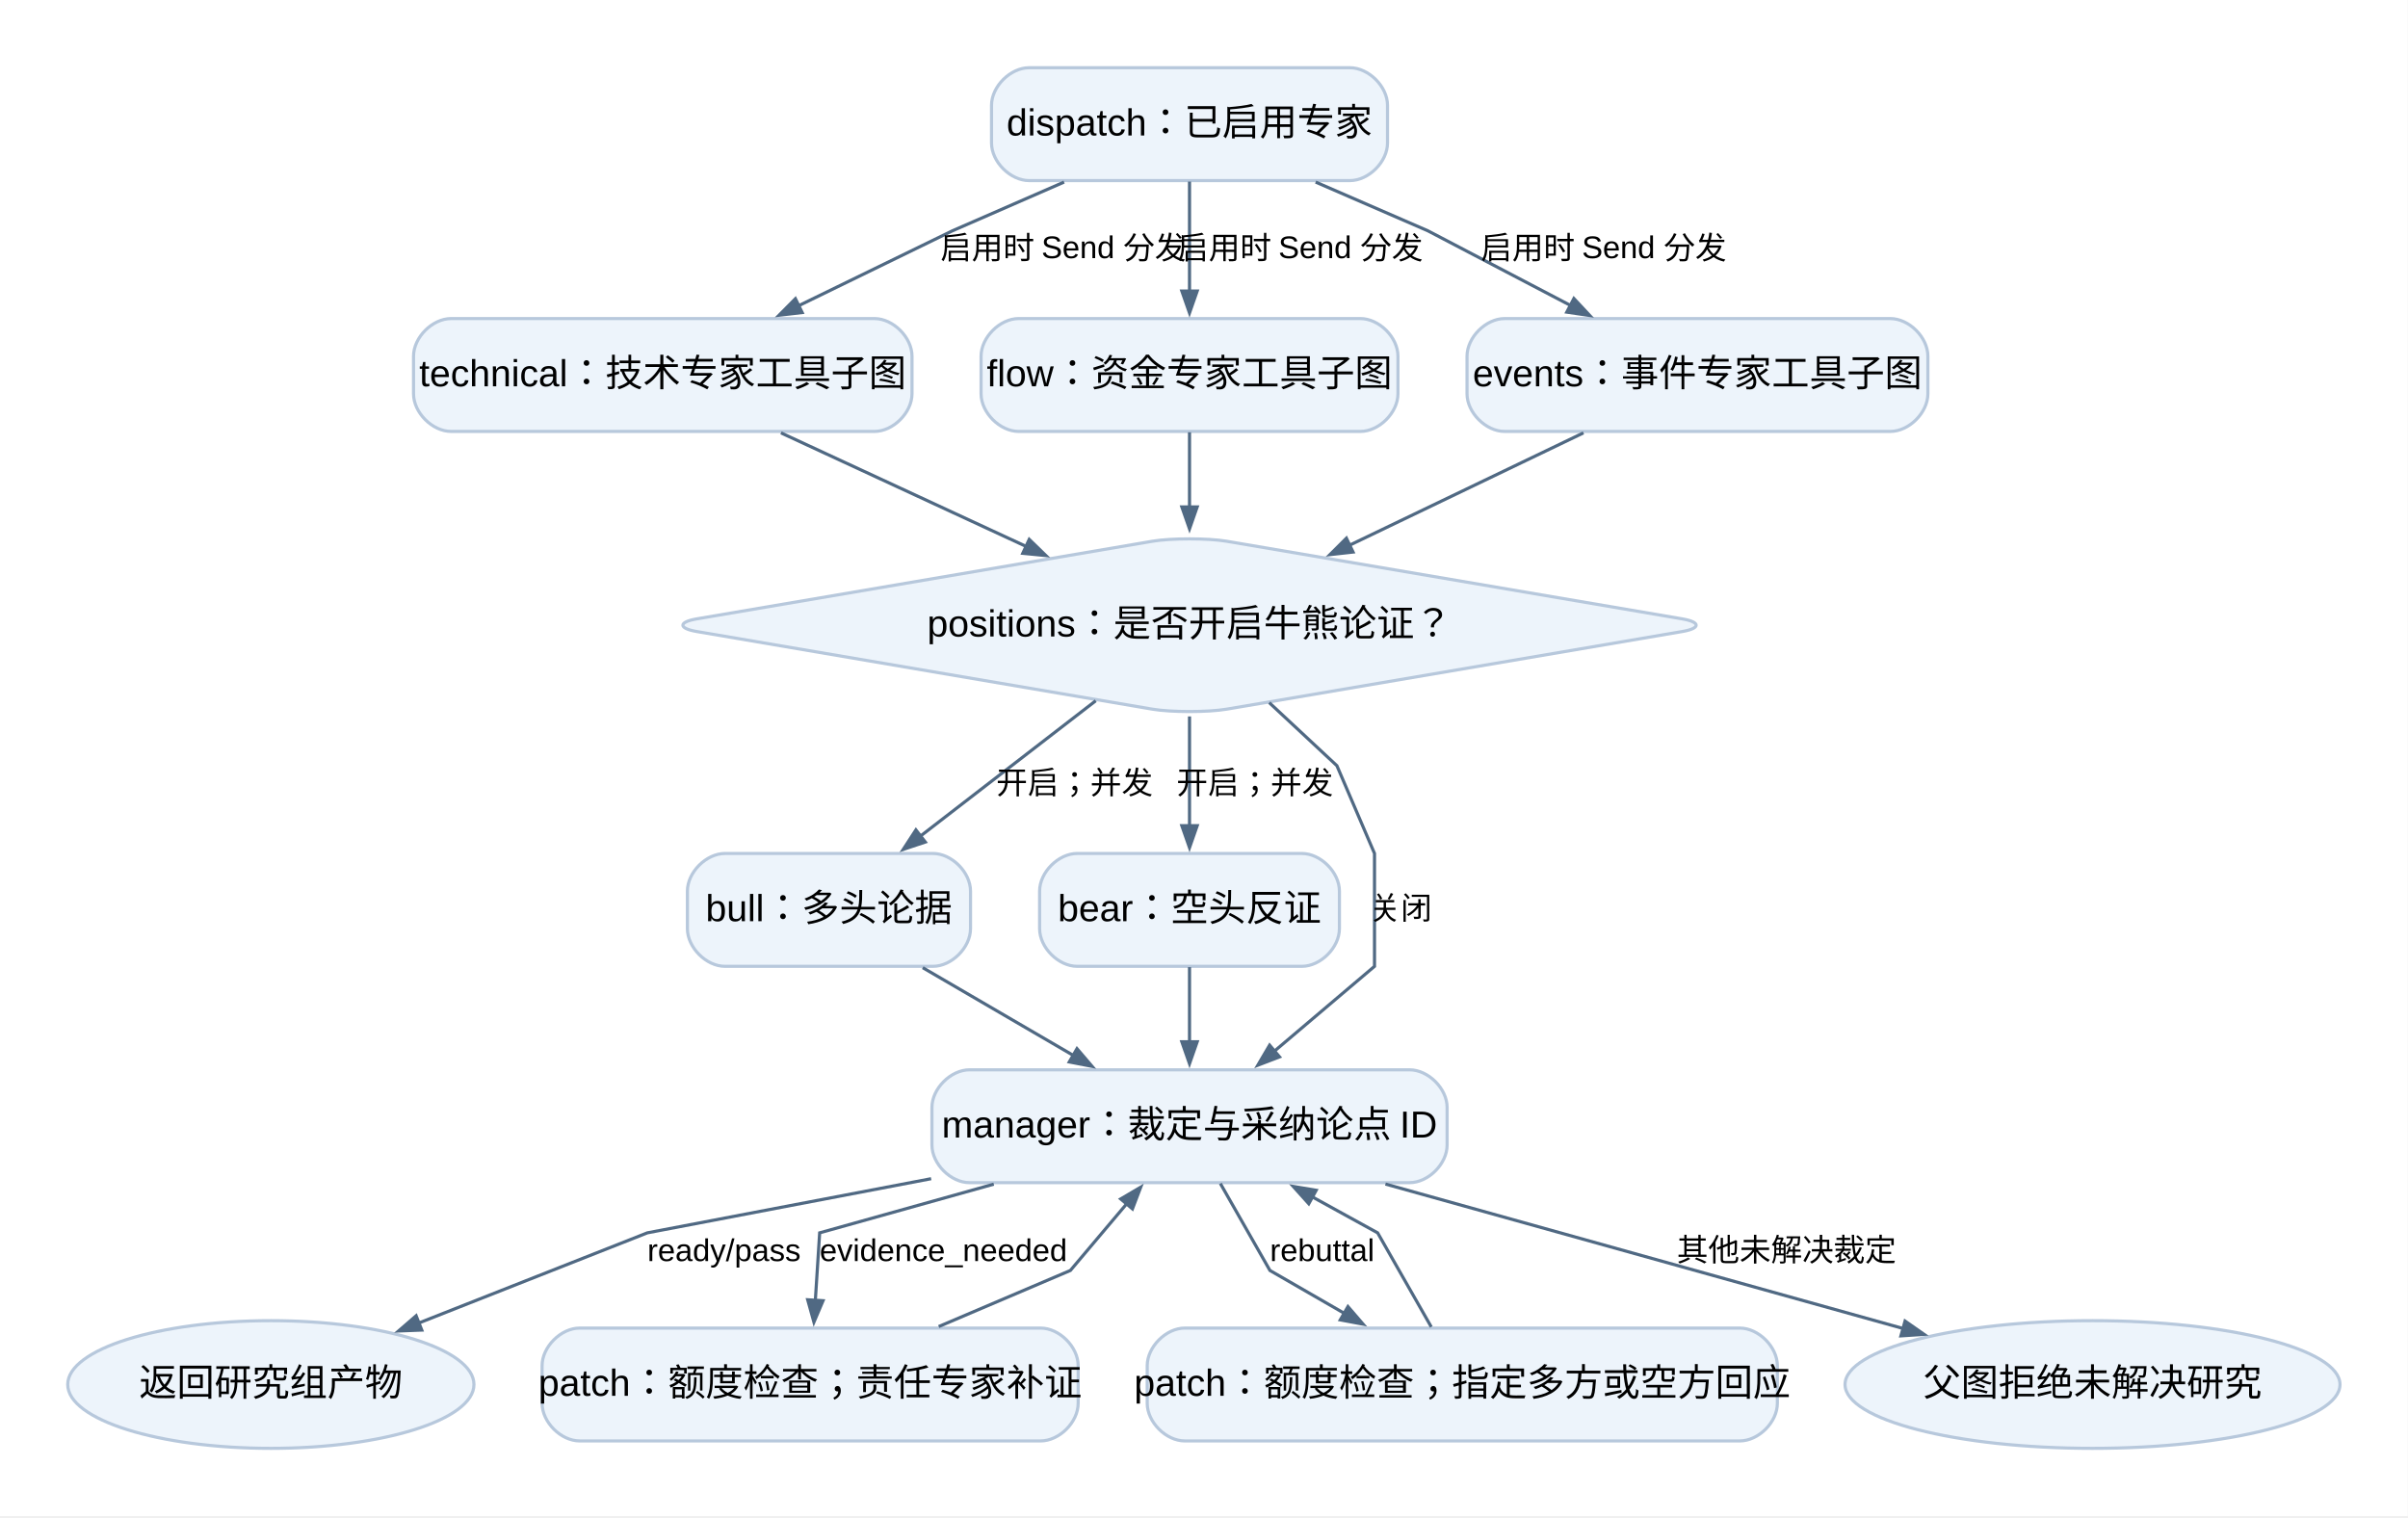
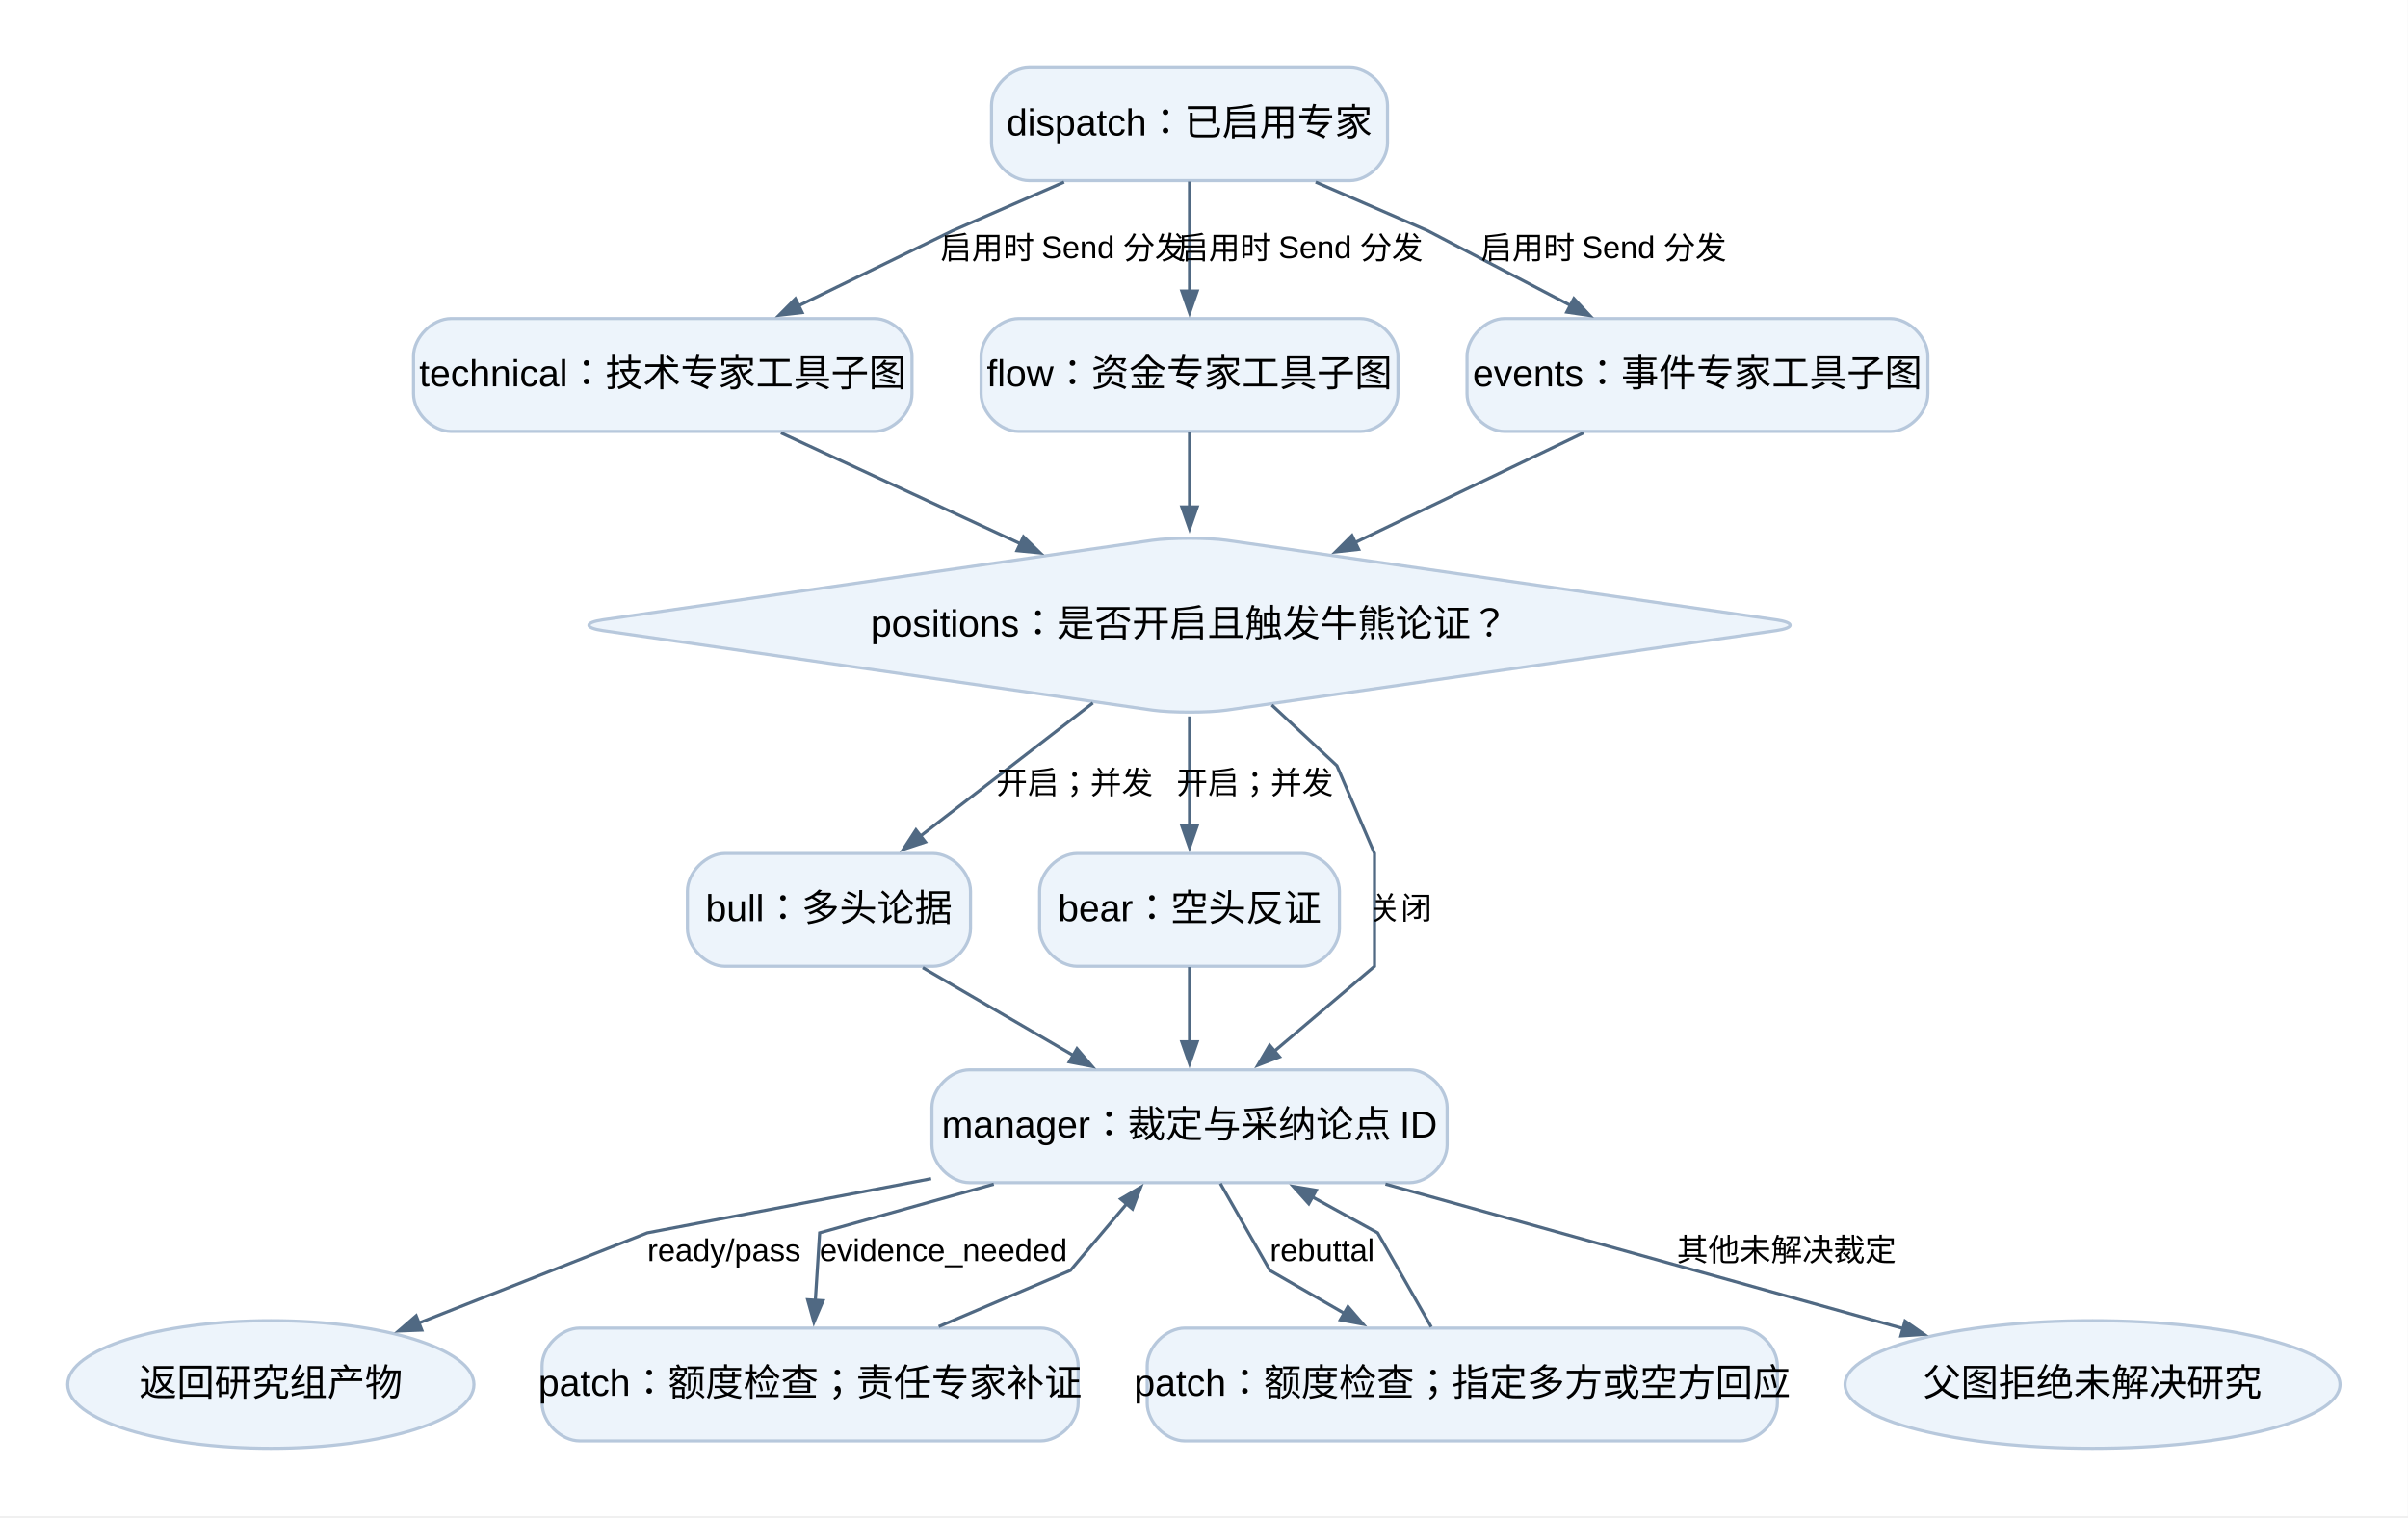
<svg xmlns="http://www.w3.org/2000/svg" width="768pt" height="484pt" viewBox="0.00 0.00 768.00 484.00">
  <g id="graph0" class="graph" transform="scale(1 1) rotate(0) translate(21.6 461.93)">
    <polygon fill="white" stroke="none" points="-21.6,21.6 -21.6,-461.93 746.31,-461.93 746.31,21.6 -21.6,21.6" />
    <g id="node1" class="node">
      <path fill="#edf4fb" stroke="#b7c8dc" d="M408.93,-440.33C408.93,-440.33 306.63,-440.33 306.63,-440.33 300.63,-440.33 294.63,-434.33 294.63,-428.33 294.63,-428.33 294.63,-416.33 294.63,-416.33 294.63,-410.33 300.63,-404.33 306.63,-404.33 306.63,-404.33 408.93,-404.33 408.93,-404.33 414.93,-404.33 420.93,-410.33 420.93,-416.33 420.93,-416.33 420.93,-428.33 420.93,-428.33 420.93,-434.33 414.93,-440.33 408.93,-440.33" />
      <text xml:space="preserve" text-anchor="middle" x="357.78" y="-418.73" font-family="Arial" font-size="12.00">dispatch：已启用专家</text>
    </g>
    <g id="node2" class="node">
      <path fill="#edf4fb" stroke="#b7c8dc" d="M257.27,-360.33C257.27,-360.33 122.29,-360.33 122.29,-360.33 116.29,-360.33 110.29,-354.33 110.29,-348.33 110.29,-348.33 110.29,-336.33 110.29,-336.33 110.29,-330.33 116.29,-324.33 122.29,-324.33 122.29,-324.33 257.27,-324.33 257.27,-324.33 263.27,-324.33 269.27,-330.33 269.27,-336.33 269.27,-336.33 269.27,-348.33 269.27,-348.33 269.27,-354.33 263.27,-360.33 257.27,-360.33" />
      <text xml:space="preserve" text-anchor="middle" x="189.78" y="-338.73" font-family="Arial" font-size="12.00">technical：技术专家工具子图</text>
    </g>
    <g id="edge1" class="edge">
      <path fill="none" stroke="#506983" d="M317.77,-403.86C299.64,-395.95 282.19,-388.33 282.19,-388.33 282.19,-388.33 257,-376.06 232.92,-364.33" />
      <polygon fill="#506983" stroke="#506983" points="234.24,-362.25 226.87,-361.39 232.09,-366.66 234.24,-362.25" />
      <text xml:space="preserve" text-anchor="middle" x="317.49" y="-379.33" font-family="Arial" font-size="10.00">启用时 Send 分发</text>
    </g>
    <g id="node3" class="node">
      <path fill="#edf4fb" stroke="#b7c8dc" d="M412.26,-360.33C412.26,-360.33 303.3,-360.33 303.3,-360.33 297.3,-360.33 291.3,-354.33 291.3,-348.33 291.3,-348.33 291.3,-336.33 291.3,-336.33 291.3,-330.33 297.3,-324.33 303.3,-324.33 303.3,-324.33 412.26,-324.33 412.26,-324.33 418.26,-324.33 424.26,-330.33 424.26,-336.33 424.26,-336.33 424.26,-348.33 424.26,-348.33 424.26,-354.33 418.26,-360.33 412.26,-360.33" />
      <text xml:space="preserve" text-anchor="middle" x="357.78" y="-338.73" font-family="Arial" font-size="12.00">flow：资金专家工具子图</text>
    </g>
    <g id="edge2" class="edge">
      <path fill="none" stroke="#506983" d="M357.78,-404.02C357.78,-393.72 357.78,-380.46 357.78,-368.96" />
      <polygon fill="#506983" stroke="#506983" points="360.23,-369.11 357.78,-362.11 355.33,-369.11 360.23,-369.11" />
      <text xml:space="preserve" text-anchor="middle" x="393.07" y="-379.33" font-family="Arial" font-size="10.00">启用时 Send 分发</text>
    </g>
    <g id="node4" class="node">
      <path fill="#edf4fb" stroke="#b7c8dc" d="M581.27,-360.33C581.27,-360.33 458.29,-360.33 458.29,-360.33 452.29,-360.33 446.29,-354.33 446.29,-348.33 446.29,-348.33 446.29,-336.33 446.29,-336.33 446.29,-330.33 452.29,-324.33 458.29,-324.33 458.29,-324.33 581.27,-324.33 581.27,-324.33 587.27,-324.33 593.27,-330.33 593.27,-336.33 593.27,-336.33 593.27,-348.33 593.27,-348.33 593.27,-354.33 587.27,-360.33 581.27,-360.33" />
      <text xml:space="preserve" text-anchor="middle" x="519.78" y="-338.73" font-family="Arial" font-size="12.00">events：事件专家工具子图</text>
    </g>
    <g id="edge3" class="edge">
      <path fill="none" stroke="#506983" d="M398.01,-403.86C416.24,-395.95 433.78,-388.33 433.78,-388.33 433.78,-388.33 456.98,-376.19 479.28,-364.52" />
      <polygon fill="#506983" stroke="#506983" points="480.37,-366.72 485.44,-361.3 478.1,-362.38 480.37,-366.72" />
      <text xml:space="preserve" text-anchor="middle" x="489.86" y="-379.33" font-family="Arial" font-size="10.00">启用时 Send 分发</text>
    </g>
    <g id="node5" class="node">
-       <path fill="#edf4fb" stroke="#b7c8dc" d="M345.95,-289.31C345.95,-289.31 200.63,-264.55 200.63,-264.55 194.71,-263.54 194.71,-261.52 200.63,-260.51 200.63,-260.51 345.95,-235.75 345.95,-235.75 351.87,-234.74 363.7,-234.74 369.61,-235.75 369.61,-235.75 514.93,-260.51 514.93,-260.51 520.85,-261.52 520.85,-263.54 514.93,-264.55 514.93,-264.55 369.61,-289.31 369.61,-289.31 363.7,-290.32 351.87,-290.32 345.95,-289.31" />
-       <text xml:space="preserve" text-anchor="middle" x="357.78" y="-258.93" font-family="Arial" font-size="12.00">positions：是否开启牛熊论证？</text>
+       <path fill="#edf4fb" stroke="#b7c8dc" d="M345.9,-289.61C345.9,-289.61 170.67,-264.25 170.67,-264.25 164.73,-263.39 164.73,-261.67 170.67,-260.81 170.67,-260.81 345.9,-235.45 345.9,-235.45 351.84,-234.59 363.72,-234.59 369.66,-235.45 369.66,-235.45 544.89,-260.81 544.89,-260.81 550.83,-261.67 550.83,-263.39 544.89,-264.25 544.89,-264.25 369.66,-289.61 369.66,-289.61 363.72,-290.47 351.84,-290.47 345.9,-289.61" />
+       <text xml:space="preserve" text-anchor="middle" x="357.78" y="-258.93" font-family="Arial" font-size="12.00">positions：是否开启且触发牛熊论证？</text>
    </g>
    <g id="edge4" class="edge">
-       <path fill="none" stroke="#506983" d="M227.48,-323.87C250.54,-313.19 280.37,-299.38 305.66,-287.66" />
-       <polygon fill="#506983" stroke="#506983" points="306.66,-289.9 311.98,-284.74 304.6,-285.46 306.66,-289.9" />
+       <path fill="none" stroke="#506983" d="M227.48,-323.87C250.01,-313.44 279.01,-300.01 303.93,-288.47" />
+       <polygon fill="#506983" stroke="#506983" points="304.82,-290.76 310.14,-285.59 302.76,-286.31 304.82,-290.76" />
    </g>
    <g id="edge5" class="edge">
      <path fill="none" stroke="#506983" d="M357.78,-324.06C357.78,-316.95 357.78,-308.41 357.78,-300.02" />
      <polygon fill="#506983" stroke="#506983" points="360.23,-300.26 357.78,-293.26 355.33,-300.26 360.23,-300.26" />
    </g>
    <g id="edge6" class="edge">
-       <path fill="none" stroke="#506983" d="M483.42,-323.87C461.36,-313.27 432.87,-299.59 408.59,-287.93" />
-       <polygon fill="#506983" stroke="#506983" points="409.94,-285.86 402.57,-285.04 407.82,-290.28 409.94,-285.86" />
+       <path fill="none" stroke="#506983" d="M483.42,-323.87C461.96,-313.56 434.41,-300.33 410.58,-288.89" />
+       <polygon fill="#506983" stroke="#506983" points="411.73,-286.72 404.35,-285.9 409.6,-291.14 411.73,-286.72" />
    </g>
    <g id="node6" class="node">
      <path fill="#edf4fb" stroke="#b7c8dc" d="M275.93,-189.73C275.93,-189.73 209.64,-189.73 209.64,-189.73 203.64,-189.73 197.64,-183.73 197.64,-177.73 197.64,-177.73 197.64,-165.73 197.64,-165.73 197.64,-159.73 203.64,-153.73 209.64,-153.73 209.64,-153.73 275.93,-153.73 275.93,-153.73 281.93,-153.73 287.93,-159.73 287.93,-165.73 287.93,-165.73 287.93,-177.73 287.93,-177.73 287.93,-183.73 281.93,-189.73 275.93,-189.73" />
      <text xml:space="preserve" text-anchor="middle" x="242.78" y="-168.13" font-family="Arial" font-size="12.00">bull：多头论据</text>
    </g>
    <g id="edge7" class="edge">
-       <path fill="none" stroke="#506983" d="M327.87,-238.43C310.59,-225.09 288.97,-208.39 271.84,-195.17" />
-       <polygon fill="#506983" stroke="#506983" points="273.52,-193.37 266.48,-191.03 270.52,-197.24 273.52,-193.37" />
+       <path fill="none" stroke="#506983" d="M326.96,-237.73C309.81,-224.49 288.59,-208.1 271.75,-195.1" />
+       <polygon fill="#506983" stroke="#506983" points="273.53,-193.38 266.49,-191.04 270.53,-197.25 273.53,-193.38" />
      <text xml:space="preserve" text-anchor="middle" x="321.12" y="-208.73" font-family="Arial" font-size="10.00">开启；并发</text>
    </g>
    <g id="node7" class="node">
      <path fill="#edf4fb" stroke="#b7c8dc" d="M393.59,-189.73C393.59,-189.73 321.97,-189.73 321.97,-189.73 315.97,-189.73 309.97,-183.73 309.97,-177.73 309.97,-177.73 309.97,-165.73 309.97,-165.73 309.97,-159.73 315.97,-153.73 321.97,-153.73 321.97,-153.73 393.59,-153.73 393.59,-153.73 399.59,-153.73 405.59,-159.73 405.59,-165.73 405.59,-165.73 405.59,-177.73 405.59,-177.73 405.59,-183.73 399.59,-189.73 393.59,-189.73" />
      <text xml:space="preserve" text-anchor="middle" x="357.78" y="-168.13" font-family="Arial" font-size="12.00">bear：空头反证</text>
    </g>
    <g id="edge8" class="edge">
      <path fill="none" stroke="#506983" d="M357.78,-233.43C357.78,-222.21 357.78,-209.37 357.78,-198.39" />
      <polygon fill="#506983" stroke="#506983" points="360.23,-198.58 357.78,-191.58 355.33,-198.58 360.23,-198.58" />
      <text xml:space="preserve" text-anchor="middle" x="378.62" y="-208.73" font-family="Arial" font-size="10.00">开启；并发</text>
    </g>
    <g id="node8" class="node">
      <path fill="#edf4fb" stroke="#b7c8dc" d="M427.94,-120.73C427.94,-120.73 287.63,-120.73 287.63,-120.73 281.63,-120.73 275.63,-114.73 275.63,-108.73 275.63,-108.73 275.63,-96.73 275.63,-96.73 275.63,-90.73 281.63,-84.73 287.63,-84.73 287.63,-84.73 427.94,-84.73 427.94,-84.73 433.94,-84.73 439.94,-90.73 439.94,-96.73 439.94,-96.73 439.94,-108.73 439.94,-108.73 439.94,-114.73 433.94,-120.73 427.94,-120.73" />
      <text xml:space="preserve" text-anchor="middle" x="357.78" y="-99.13" font-family="Arial" font-size="12.00">manager：裁定与采纳论点 ID</text>
    </g>
    <g id="edge11" class="edge">
-       <path fill="none" stroke="#506983" d="M383.21,-237.83C394.28,-227.51 404.78,-217.73 404.78,-217.73 404.78,-217.73 416.78,-189.73 416.78,-189.73 416.78,-189.73 416.78,-153.73 416.78,-153.73 416.78,-153.73 400.14,-139.63 384.53,-126.4" />
+       <path fill="none" stroke="#506983" d="M384.03,-237.07C394.79,-227.04 404.78,-217.73 404.78,-217.73 404.78,-217.73 416.78,-189.73 416.78,-189.73 416.78,-189.73 416.78,-153.73 416.78,-153.73 416.78,-153.73 400.14,-139.63 384.53,-126.4" />
      <polygon fill="#506983" stroke="#506983" points="386.49,-124.85 379.57,-122.2 383.33,-128.59 386.49,-124.85" />
      <text xml:space="preserve" text-anchor="middle" x="425.12" y="-168.73" font-family="Arial" font-size="10.00">关闭</text>
    </g>
    <g id="edge9" class="edge">
      <path fill="none" stroke="#506983" d="M272.7,-153.3C287.47,-144.69 305.43,-134.23 321.03,-125.14" />
      <polygon fill="#506983" stroke="#506983" points="321.89,-127.47 326.71,-121.83 319.43,-123.24 321.89,-127.47" />
    </g>
    <g id="edge10" class="edge">
      <path fill="none" stroke="#506983" d="M357.78,-153.48C357.78,-146.19 357.78,-137.54 357.78,-129.52" />
      <polygon fill="#506983" stroke="#506983" points="360.23,-129.67 357.78,-122.67 355.33,-129.67 360.23,-129.67" />
    </g>
    <g id="node9" class="node">
      <ellipse fill="#edf4fb" stroke="#b7c8dc" cx="64.78" cy="-20.36" rx="64.78" ry="20.36" />
      <text xml:space="preserve" text-anchor="middle" x="64.78" y="-16.76" font-family="Arial" font-size="12.00">返回研究组产物</text>
    </g>
    <g id="edge12" class="edge">
      <path fill="none" stroke="#506983" d="M275.37,-86C230.84,-77.5 184.86,-68.73 184.86,-68.73 184.86,-68.73 145.33,-53.14 111.63,-39.84" />
      <polygon fill="#506983" stroke="#506983" points="112.92,-37.72 105.51,-37.43 111.12,-42.28 112.92,-37.72" />
      <text xml:space="preserve" text-anchor="middle" x="209.32" y="-59.73" font-family="Arial" font-size="10.00">ready/pass</text>
    </g>
    <g id="node10" class="node">
      <path fill="#edf4fb" stroke="#b7c8dc" d="M310.27,-38.36C310.27,-38.36 163.29,-38.36 163.29,-38.36 157.29,-38.36 151.29,-32.36 151.29,-26.36 151.29,-26.36 151.29,-14.36 151.29,-14.36 151.29,-8.36 157.29,-2.36 163.29,-2.36 163.29,-2.36 310.27,-2.36 310.27,-2.36 316.27,-2.36 322.27,-8.36 322.27,-14.36 322.27,-14.36 322.27,-26.36 322.27,-26.36 322.27,-32.36 316.27,-38.36 310.27,-38.36" />
      <text xml:space="preserve" text-anchor="middle" x="236.78" y="-16.76" font-family="Arial" font-size="12.00">patch：额度检查；责任专家补证</text>
    </g>
    <g id="edge13" class="edge">
      <path fill="none" stroke="#506983" d="M295.35,-84.26C267.05,-76.35 239.82,-68.73 239.82,-68.73 239.82,-68.73 239.15,-58.27 238.44,-47.17" />
      <polygon fill="#506983" stroke="#506983" points="240.89,-47.07 237.99,-40.24 236,-47.39 240.89,-47.07" />
      <text xml:space="preserve" text-anchor="middle" x="279.3" y="-59.73" font-family="Arial" font-size="10.00">evidence_needed</text>
    </g>
    <g id="node11" class="node">
      <path fill="#edf4fb" stroke="#b7c8dc" d="M533.27,-38.36C533.27,-38.36 356.29,-38.36 356.29,-38.36 350.29,-38.36 344.29,-32.36 344.29,-26.36 344.29,-26.36 344.29,-14.36 344.29,-14.36 344.29,-8.36 350.29,-2.36 356.29,-2.36 356.29,-2.36 533.27,-2.36 533.27,-2.36 539.27,-2.36 545.27,-8.36 545.27,-14.36 545.27,-14.36 545.27,-26.36 545.27,-26.36 545.27,-32.36 539.27,-38.36 533.27,-38.36" />
      <text xml:space="preserve" text-anchor="middle" x="444.78" y="-16.76" font-family="Arial" font-size="12.00">patch：额度检查；指定多方或空方回应</text>
    </g>
    <g id="edge15" class="edge">
      <path fill="none" stroke="#506983" d="M367.62,-84.46C374.85,-71.77 383.43,-56.73 383.43,-56.73 383.43,-56.73 394.52,-50.34 407.27,-42.99" />
      <polygon fill="#506983" stroke="#506983" points="408.31,-45.21 413.15,-39.6 405.86,-40.97 408.31,-45.21" />
      <text xml:space="preserve" text-anchor="middle" x="400.1" y="-59.73" font-family="Arial" font-size="10.00">rebuttal</text>
    </g>
    <g id="node12" class="node">
      <ellipse fill="#edf4fb" stroke="#b7c8dc" cx="645.78" cy="-20.36" rx="78.93" ry="20.36" />
      <text xml:space="preserve" text-anchor="middle" x="645.78" y="-16.76" font-family="Arial" font-size="12.00">父图拒绝未解决研究</text>
    </g>
    <g id="edge17" class="edge">
      <path fill="none" stroke="#506983" d="M420.27,-84.29C469.32,-70.6 537.19,-51.67 585.63,-38.15" />
      <polygon fill="#506983" stroke="#506983" points="585.99,-40.59 592.07,-36.35 584.67,-35.87 585.99,-40.59" />
      <text xml:space="preserve" text-anchor="middle" x="548.2" y="-59.73" font-family="Arial" font-size="10.00">其他未解决裁定</text>
    </g>
    <g id="edge14" class="edge">
      <path fill="none" stroke="#506983" d="M277.79,-38.84C298.71,-47.75 319.78,-56.73 319.78,-56.73 319.78,-56.73 328.66,-67.24 337.83,-78.1" />
      <polygon fill="#506983" stroke="#506983" points="335.83,-79.54 342.22,-83.3 339.58,-76.37 335.83,-79.54" />
    </g>
    <g id="edge16" class="edge">
      <path fill="none" stroke="#506983" d="M434.88,-38.73C427.17,-52.25 417.78,-68.73 417.78,-68.73 417.78,-68.73 408.28,-73.95 396.84,-80.25" />
      <polygon fill="#506983" stroke="#506983" points="395.82,-78.01 390.86,-83.53 398.18,-82.31 395.82,-78.01" />
    </g>
  </g>
</svg>
